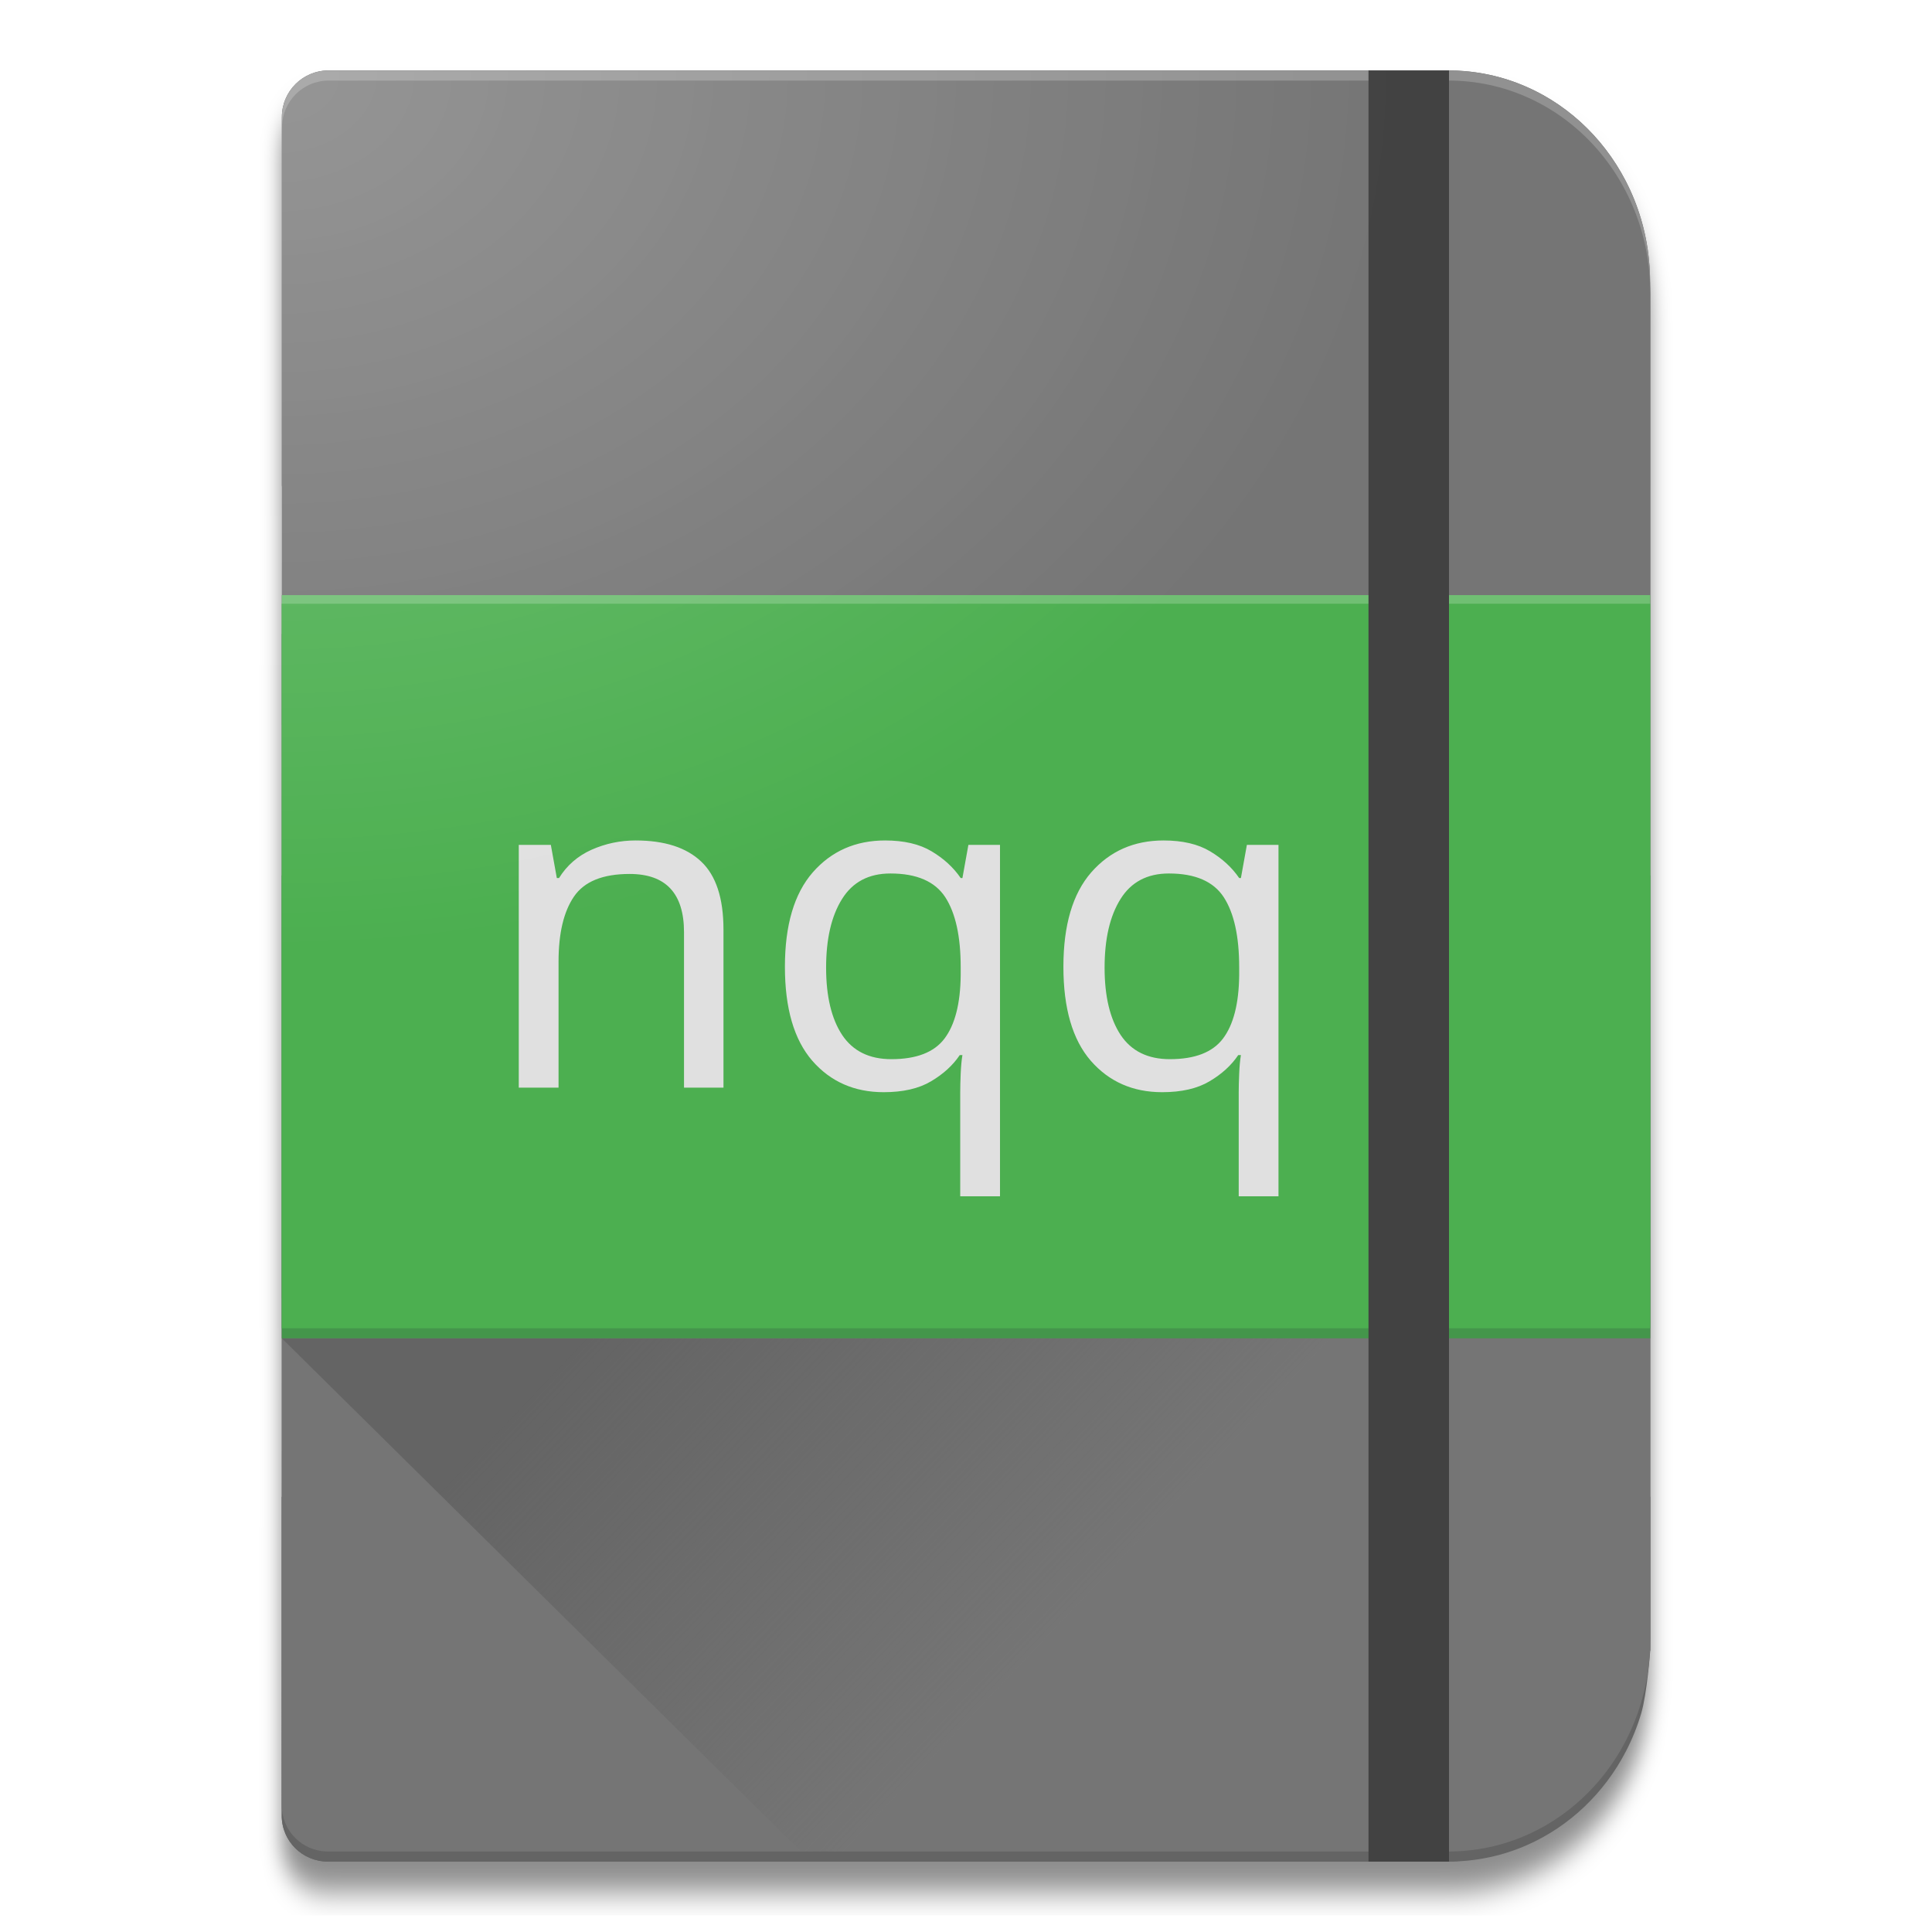
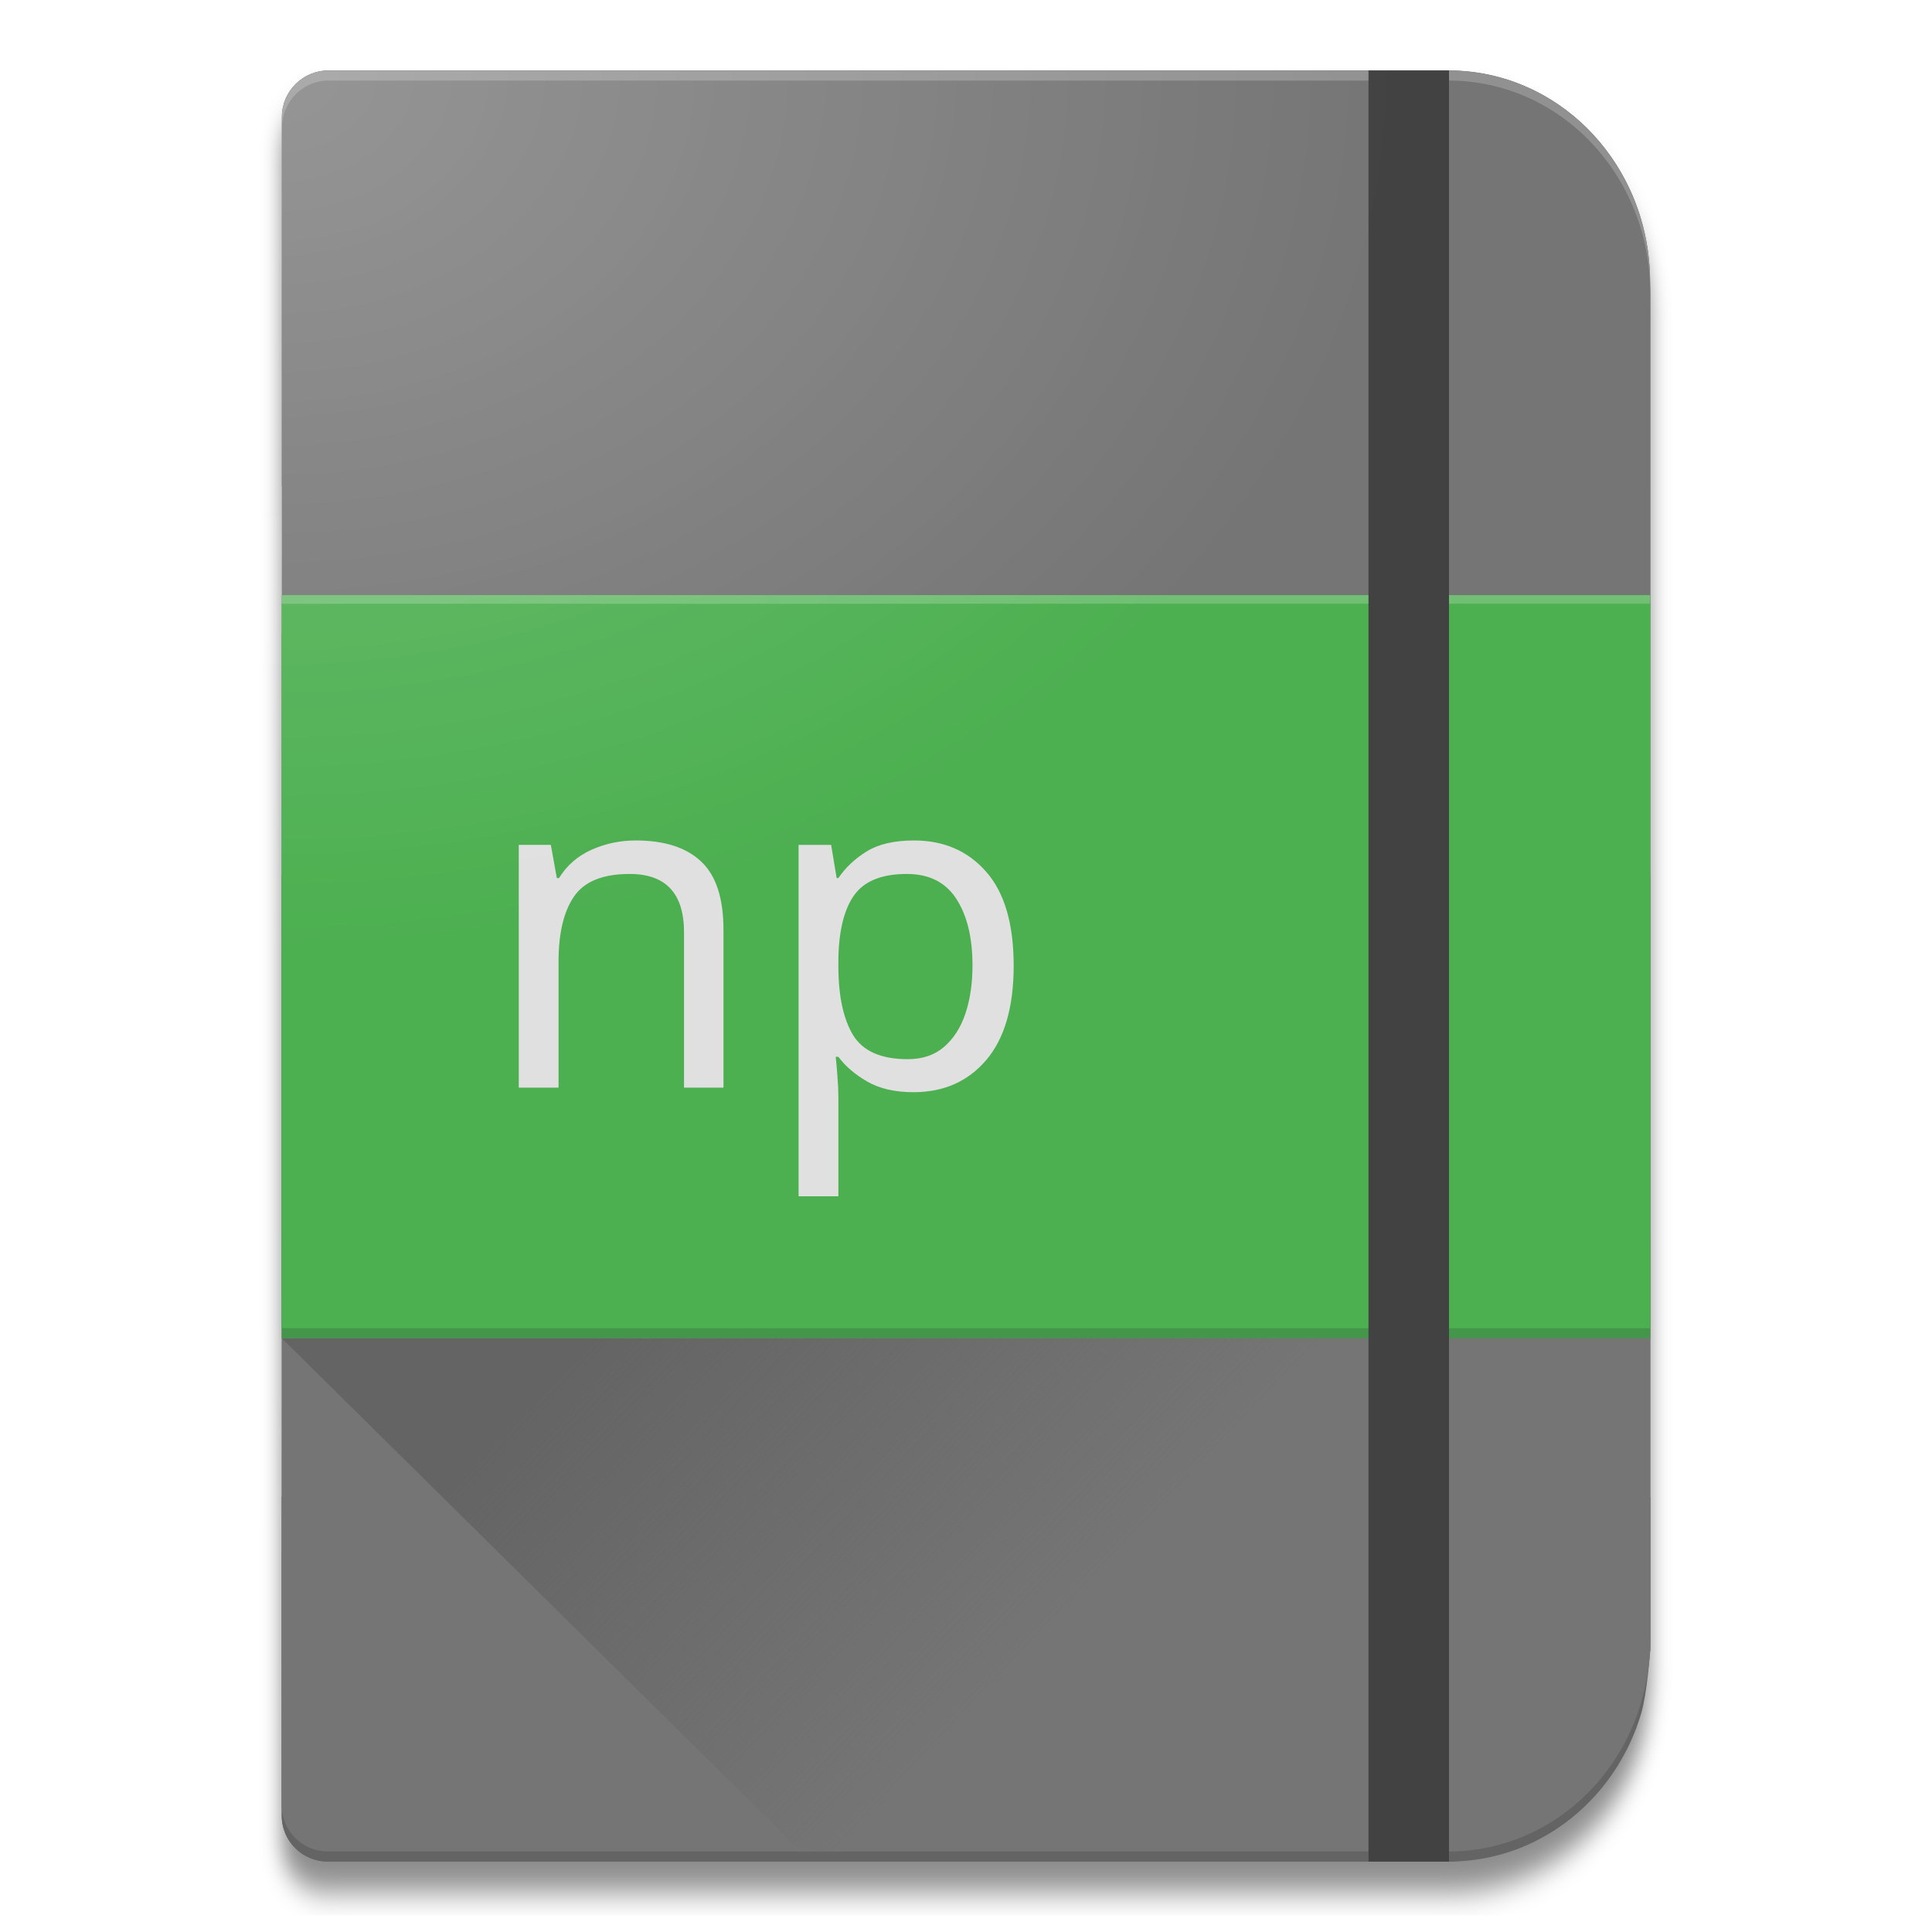
<svg xmlns="http://www.w3.org/2000/svg" xmlns:xlink="http://www.w3.org/1999/xlink" width="192" height="192" viewBox="0 0 192 192" id="svg2" version="1.1">
  <defs id="defs4">
    <linearGradient id="linearGradient4296">
      <stop style="stop-color:#646464;stop-opacity:1" offset="0" id="stop4298" />
      <stop style="stop-color:#646464;stop-opacity:0" offset="1" id="stop4300" />
    </linearGradient>
    <linearGradient id="Ombra_1">
      <stop id="stop4284" offset="0" style="stop-color:#ffffff;stop-opacity:0.235" />
      <stop id="stop4286" offset="1" style="stop-color:#ffffff;stop-opacity:0" />
    </linearGradient>
    <linearGradient xlink:href="#linearGradient4296" id="linearGradient4280" x1="59.125" y1="999.329" x2="98.363" y2="1036.579" gradientUnits="userSpaceOnUse" gradientTransform="translate(-4.000006,-2.96875)" />
    <radialGradient xlink:href="#Ombra_1" id="radialGradient4193" cx="28.726" cy="-166.196" fx="28.726" fy="-166.196" r="65" gradientTransform="matrix(7.6221826e-8,1.338063,-1.711905,9.7517468e-8,-257.1241,829.2734)" gradientUnits="userSpaceOnUse" />
    <filter style="color-interpolation-filters:sRGB;" id="filter4653" height="1.06" y="-0.03" width="1.1" x="-0.05">
      <feFlood flood-opacity="0.45" flood-color="rgb(0,0,0)" result="flood" id="feFlood4655" />
      <feComposite in="flood" in2="SourceGraphic" operator="in" result="composite1" id="feComposite4657" />
      <feGaussianBlur in="composite1" stdDeviation="1 1.5" result="blur" id="feGaussianBlur4659" dy="3" />
      <feOffset dx="0" dy="3" result="offset" id="feOffset4661" />
      <feComposite in="SourceGraphic" in2="offset" operator="over" result="composite2" id="feComposite4663" />
    </filter>
  </defs>
  <g id="layer1" transform="translate(0,-860.3622)">
    <path style="fill:#646464;fill-opacity:1;stroke:#000000;stroke-width:0;stroke-linejoin:round;stroke-miterlimit:4;stroke-dasharray:none;stroke-opacity:1;filter:url(#filter4653)" d="m 136,867.36 0,0.004 -64.658,0 -33.311,0 -5.371,0 c -2.573,0 -4.645,2.066 -4.645,4.633 l 0,36.598 c 0,0.033 0.006,0.064 0.01,0.096 l -0.002,14.672 -0.023,0 0,9 0,1 0,10 0,35 0,1 0,1 0,6.859 0,1.141 0,1 0.01,0 0,0.002 -0.004,19.746 -0.006,0 0,0 0,31.688 c 0,2.529 2.049,4.564 4.594,4.564 l 5.453,0 33.332,0 72.566,0 c 1.388,0 2.744,-0.147 4.051,-0.426 0.327,-0.07 0.652,-0.146 0.973,-0.233 0.641,-0.172 1.27,-0.377 1.885,-0.611 0.307,-0.117 0.612,-0.243 0.912,-0.375 4.202,-1.853 7.664,-5.158 9.82,-9.32 0.616,-1.189 1.126,-2.448 1.516,-3.764 0.584,-1.973 0.898,-6.252 0.898,-6.252 l 0,-1.147 0,-14.127 0,-20.748 0,-8 0,-1 0,-46 0,-1 0,-7.861 0,-1.139 0,-33.873 c 0,-0.224 -0.009,-0.447 -0.016,-0.67 l 0,-0.002 0,-0.393 c 0,-2.188 -0.314,-4.297 -0.898,-6.277 -0.389,-1.321 -0.9,-2.584 -1.516,-3.777 -2.31,-4.477 -6.12,-7.966 -10.732,-9.732 -0.307,-0.118 -0.617,-0.228 -0.932,-0.33 -0.629,-0.205 -1.271,-0.378 -1.926,-0.518 -0.327,-0.07 -0.656,-0.132 -0.988,-0.186 -0.975,-0.156 -1.975,-0.235 -2.992,-0.238 l 0,-0.006 -8,0 z" id="rect4136-4-4-4" />
    <path style="fill:#646464;fill-opacity:1;stroke:#000000;stroke-width:0;stroke-linejoin:round;stroke-miterlimit:4;stroke-dasharray:none;stroke-opacity:1" d="m 28,1009.112 0,31.688 c 0,2.529 2.048,4.564 4.593,4.564 l 5.454,0 33.331,0 72.568,0 c 11.11,0 20.054,-20.98 20.054,-20.98 l 0,-15.273 z" id="rect4136-4-4" />
    <path style="fill:#919191;fill-opacity:1;stroke:#000000;stroke-width:0;stroke-linejoin:round;stroke-miterlimit:4;stroke-dasharray:none;stroke-opacity:1" d="m 32.659,867.364 c -2.573,0 -4.644,2.066 -4.644,4.633 l 0,36.598 c 0,0.05 0.009,0.097 0.014,0.146 l 135.955,0 0,-20.317 c 0,-11.667 -8.944,-21.06 -20.054,-21.06 l -72.589,0 -33.31,0 -5.372,0 z" id="rect4136-4-3-3" />
    <path style="fill:#757575;fill-opacity:1;stroke:#000000;stroke-width:0;stroke-linejoin:round;stroke-miterlimit:4;stroke-dasharray:none;stroke-opacity:1" d="m 32.675,868.367 c -2.573,0 -4.644,2.072 -4.644,4.646 l -0.031,166.752 c 0,2.546 2.048,4.596 4.593,4.596 l 5.454,0 33.331,0 72.568,0 c 11.11,0 20.054,-9.421 20.054,-21.122 l 0,-133.749 c 0,-11.701 -8.944,-21.122 -20.054,-21.122 l -72.59,0 -33.31,0 -5.372,0 z" id="rect4136-40" />
    <rect style="fill:#70bf73;fill-opacity:1;stroke:#000000;stroke-width:0;stroke-linecap:butt;stroke-linejoin:round;stroke-miterlimit:4;stroke-dasharray:none;stroke-opacity:1" id="rect4167-1-3" width="136" height="63.86" x="28" y="919.503" ry="0" />
    <path style="fill:url(#linearGradient4280);fill-opacity:1;stroke:#000000;stroke-width:0;stroke-linejoin:round;stroke-miterlimit:4;stroke-dasharray:none;stroke-opacity:1" d="m 28.008,993.362 51.588,50.998 64.338,0 c 4.149,0 7.996,-1.315 11.188,-3.57 l 5.707,-6.172 c 1.992,-3.283 3.16,-7.18 3.16,-11.381 l 8e-5,-29.875 -0.008,0 -135.973,0 z" id="rect4136-40-9" clip-path="none" mask="none" />
    <rect style="fill:#44964b;fill-opacity:1;stroke:#000000;stroke-width:0;stroke-linecap:butt;stroke-linejoin:round;stroke-miterlimit:4;stroke-dasharray:none;stroke-opacity:1" id="rect4167-1-1" width="136" height="46" x="28" y="947.362" ry="0" />
    <rect style="fill:#4caf50;fill-opacity:1;stroke:#000000;stroke-width:0;stroke-linecap:butt;stroke-linejoin:round;stroke-miterlimit:4;stroke-dasharray:none;stroke-opacity:1" id="rect4167-1" width="136" height="72" x="28" y="920.362" ry="0" />
    <text xml:space="preserve" style="font-style:normal;font-variant:normal;font-weight:normal;font-stretch:normal;font-size:40px;line-height:125%;font-family:sans-serif;-inkscape-font-specification:sans-serif;letter-spacing:0px;word-spacing:0px;fill:#e0e0e0;fill-opacity:1;stroke:none;stroke-width:1px;stroke-linecap:butt;stroke-linejoin:miter;stroke-opacity:1" x="47.725" y="968.448" id="text4303-0">
-       <tspan id="tspan4305-8" x="47.725" y="968.448" style="font-style:normal;font-variant:normal;font-weight:normal;font-stretch:normal;font-size:45px;font-family:Verdana;-inkscape-font-specification:Verdana;letter-spacing:0px;fill:#e0e0e0;fill-opacity:1">nqq</tspan>
+       <tspan id="tspan4305-8" x="47.725" y="968.448" style="font-style:normal;font-variant:normal;font-weight:normal;font-stretch:normal;font-size:45px;font-family:Verdana;-inkscape-font-specification:Verdana;letter-spacing:0px;fill:#e0e0e0;fill-opacity:1">np</tspan>
    </text>
    <rect style="fill:#424242;fill-opacity:1;stroke:none;stroke-width:0;stroke-linecap:butt;stroke-linejoin:round;stroke-miterlimit:4;stroke-dasharray:none;stroke-opacity:1" id="rect4307-5" width="8" height="178.001" x="136" y="867.362" />
    <path style="fill:url(#radialGradient4193);fill-opacity:1;stroke:#000000;stroke-width:0;stroke-linejoin:round;stroke-miterlimit:4;stroke-dasharray:none;stroke-opacity:1" d="m 32.66,867.364 c -2.573,0 -4.645,2.066 -4.645,4.633 l 0,36.598 c 0,0.033 0.006,0.064 0.01,0.096 l -0.004,23.672 -0.021,0 0,1 0,45 0,1 0,1 0.012,0 -0.006,28.75 -0.006,0 0,31.688 c 0,2.529 2.049,4.564 4.594,4.564 l 5.453,0 33.332,0 72.567,0 c 11.11,0 20.055,-20.98 20.055,-20.98 l 0,-1.147 0,-42.875 2.8e-4,0 0,-1 0,-46 0,-1 -2.8e-4,0 0,-42.873 c 0,-0.225 -0.009,-0.447 -0.016,-0.67 l 0,-0.395 c 0,-11.667 -8.945,-21.061 -20.055,-21.061 l -72.588,0 -33.311,0 -5.371,0 z" id="rect4136-4-4-5" />
  </g>
</svg>
